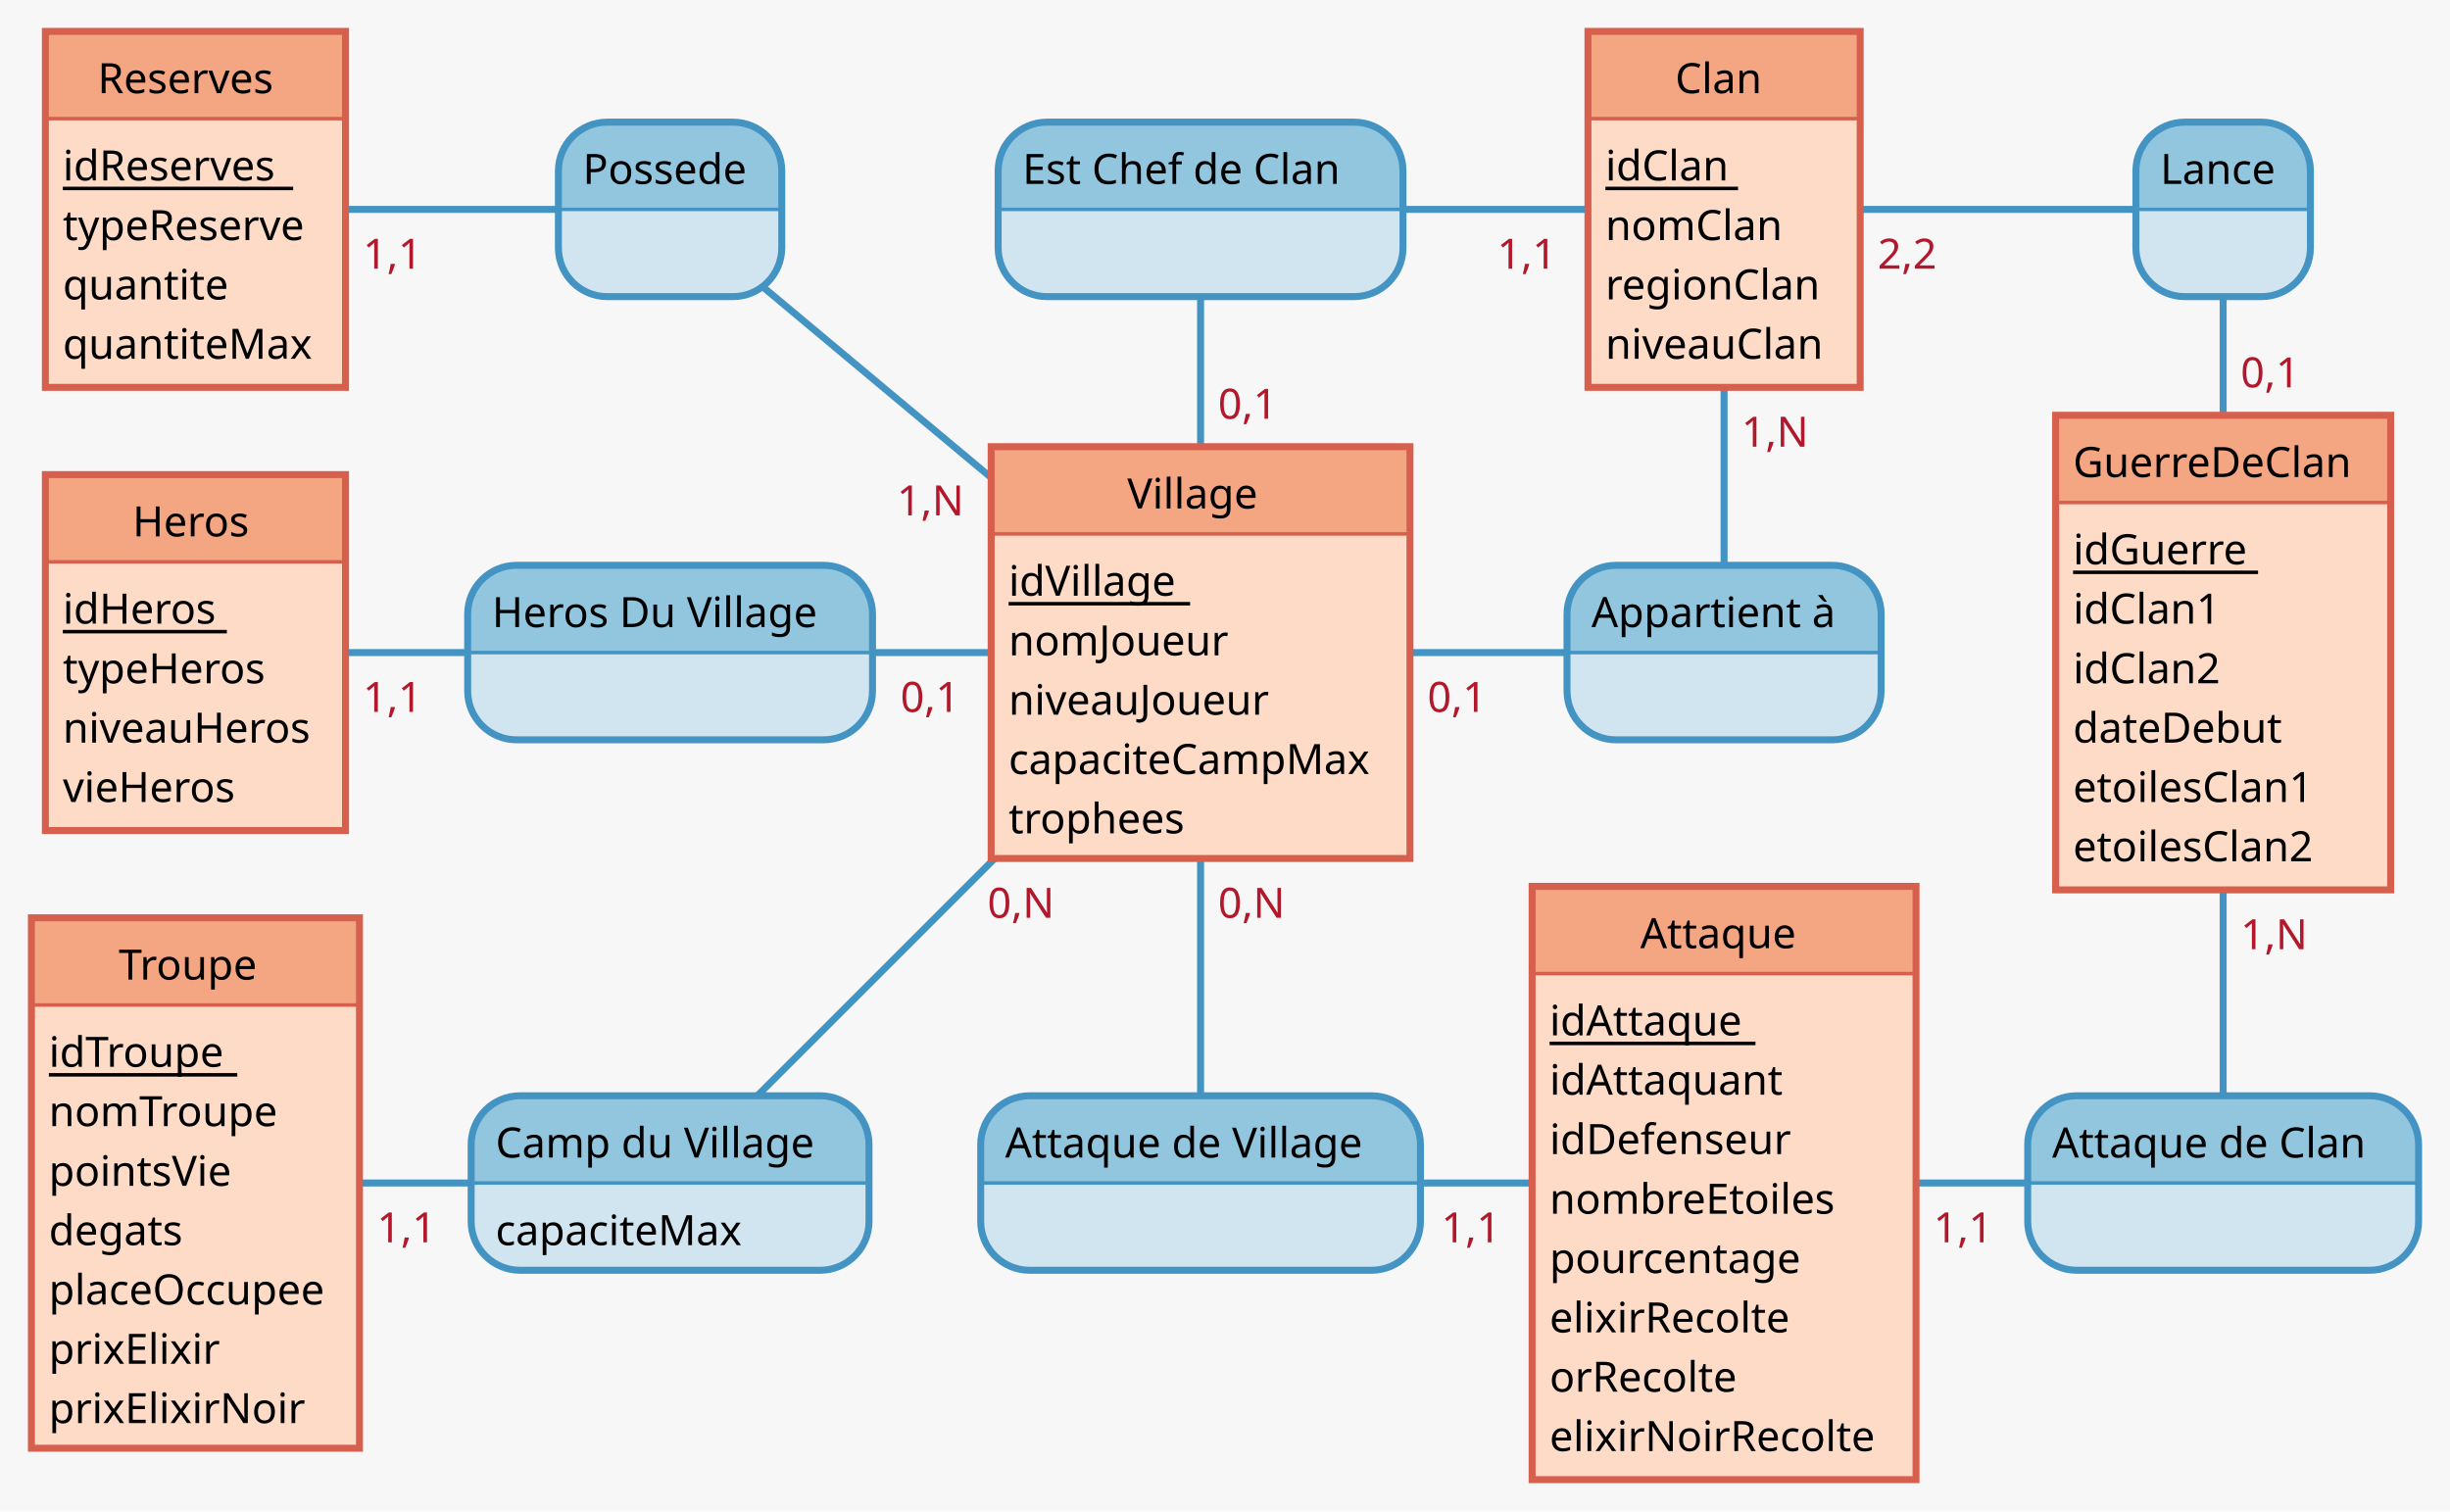
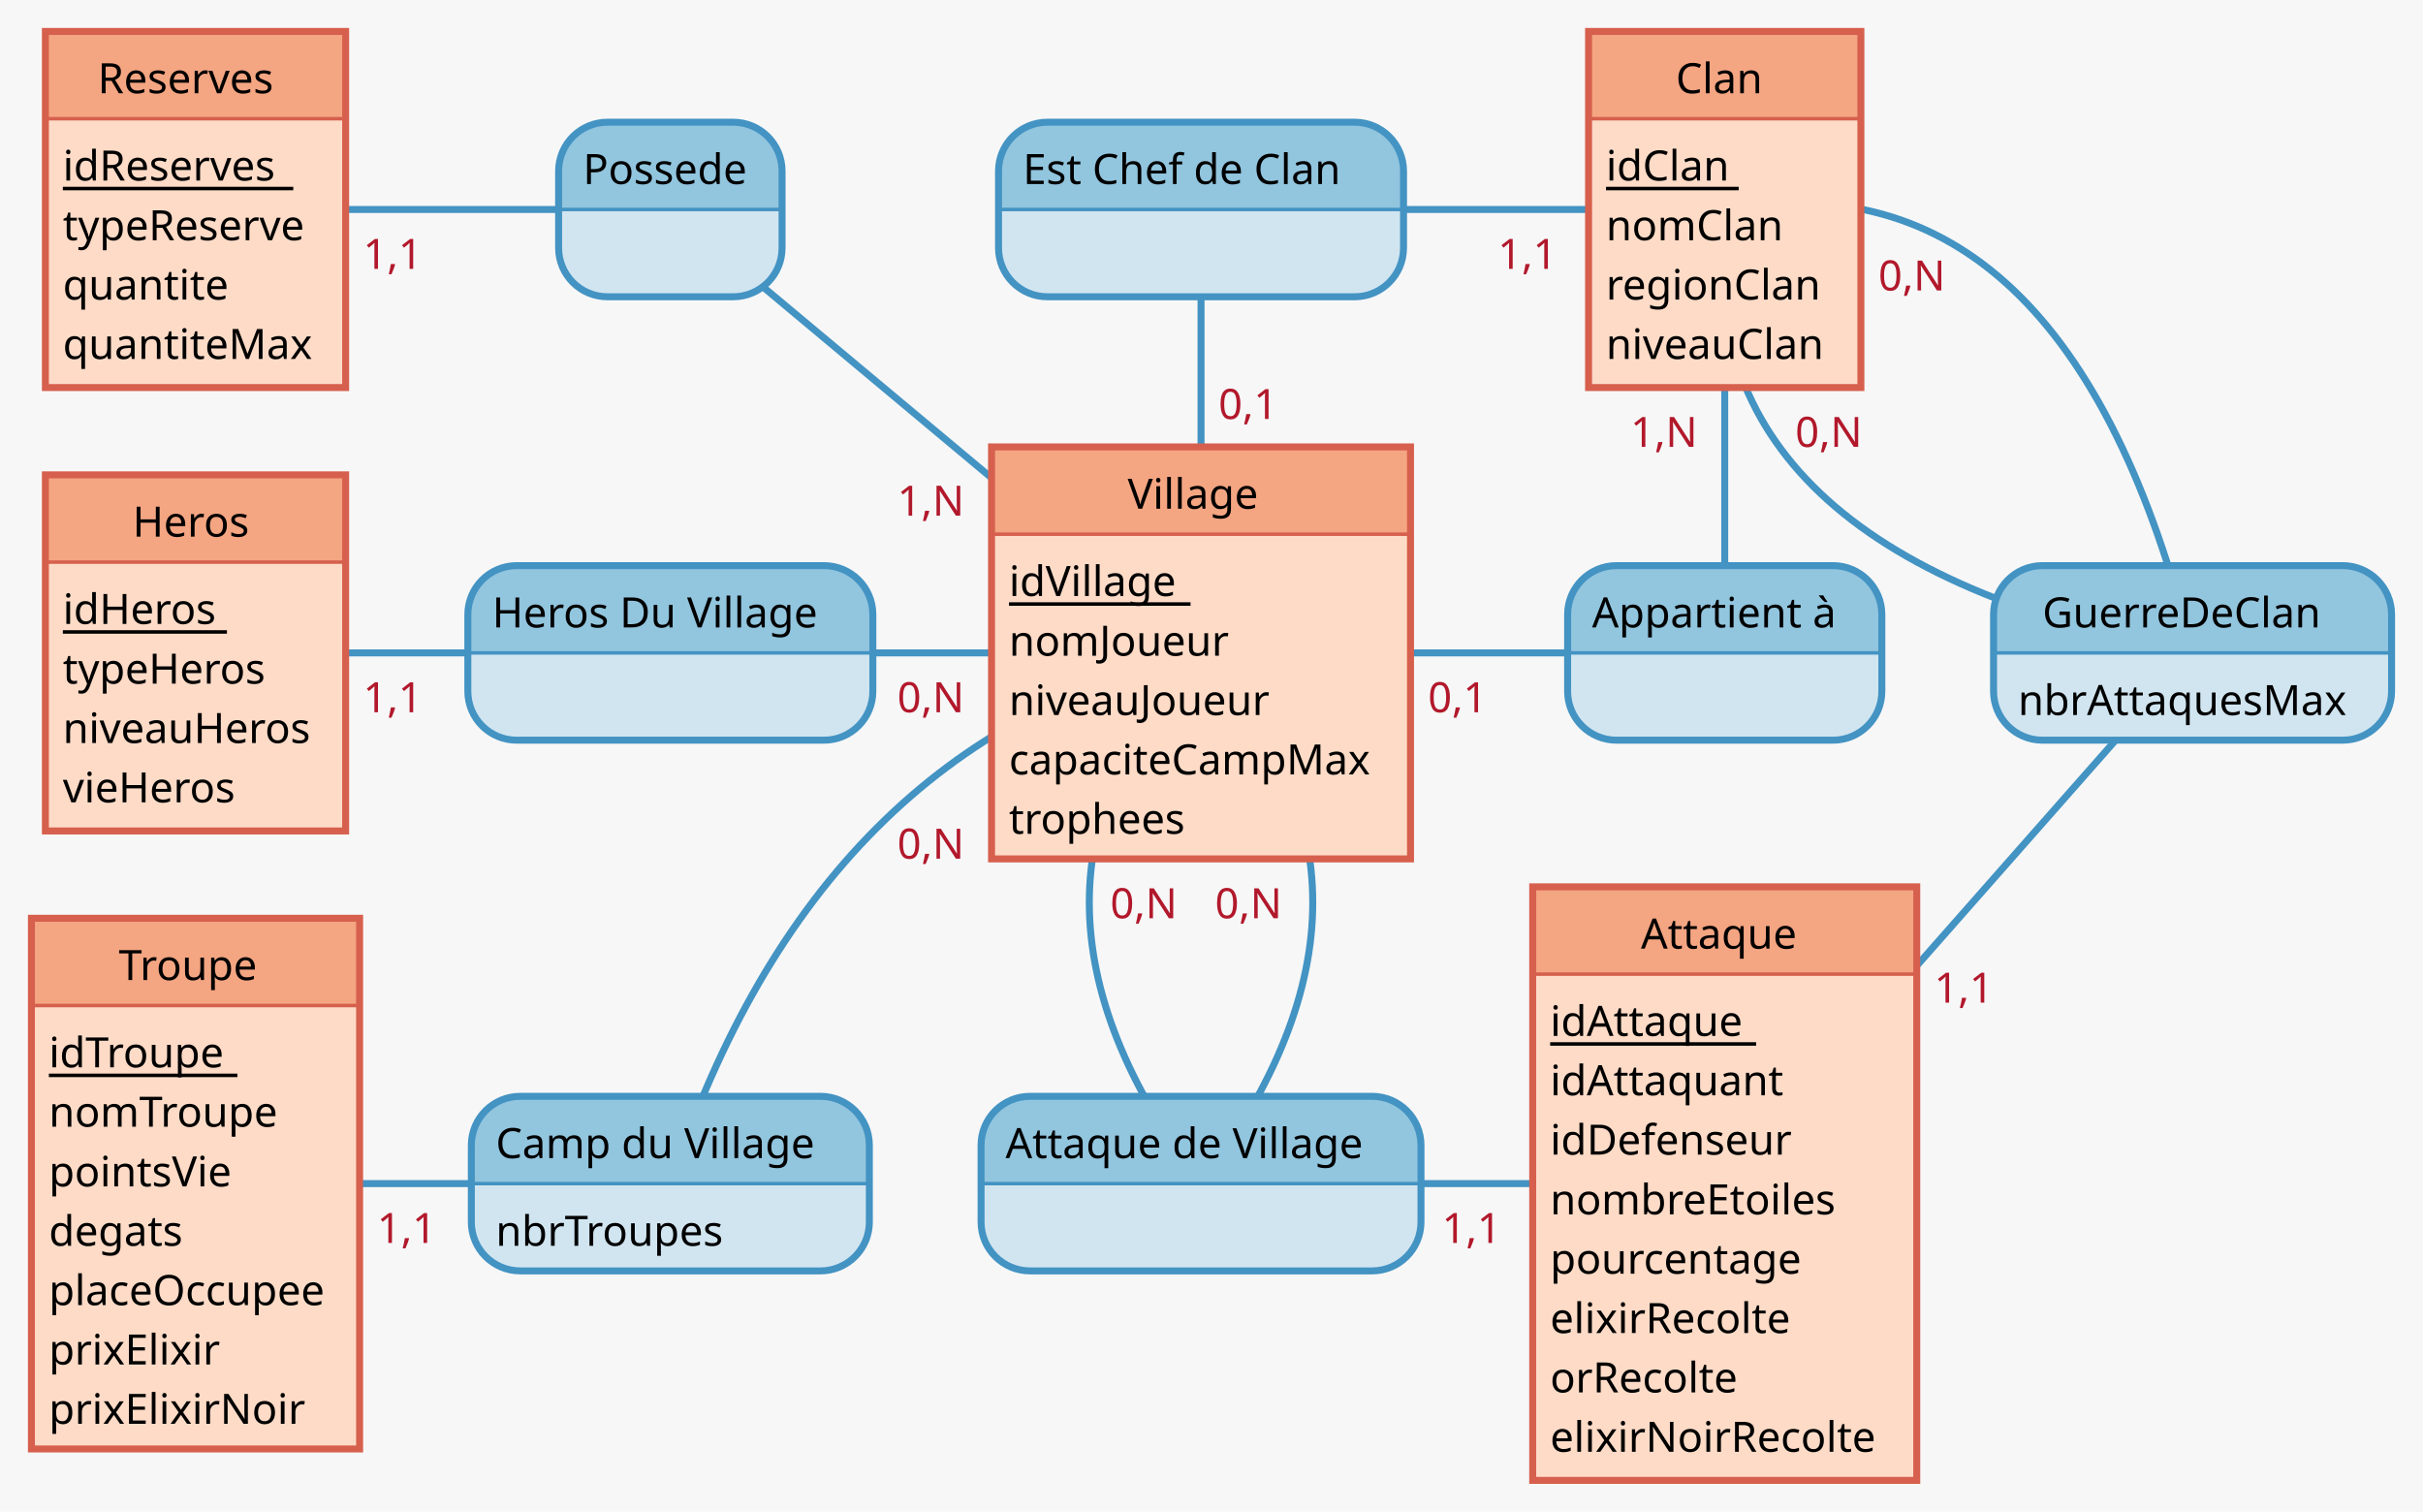
- <svg xmlns="http://www.w3.org/2000/svg" width="702" height="433" view_box="0 0 702 433">\n\n<rect id="frame" x="0" y="0" width="702" height="433" fill="#f7f7f7" stroke="none" stroke-width="0" />
-   <line x1="637" y1="187" x2="637" y2="60" stroke="#4393c3" stroke-width="2" />
-   <text x="642.0" y="111" fill="#b2182b" font-family="Verdana" font-size="12">0,1</text>
-   <line x1="494" y1="60" x2="637" y2="60" stroke="#4393c3" stroke-width="2" />
-   <text x="538" y="77.0" fill="#b2182b" font-family="Verdana" font-size="12">2,2</text>
-   <g id="association-Lance">
-     <path d="M 648 35 a 14 14 90 0 1 14 14 V 60 h -50 V 49 a 14 14 90 0 1 14 -14" fill="#92c5de" stroke="#92c5de" stroke-width="0" />
-     <path d="M 662 60.0 v 11 a 14 14 90 0 1 -14 14 H 626 a 14 14 90 0 1 -14 -14 V 60.0 H 50" fill="#d1e5f0" stroke="#d1e5f0" stroke-width="0" />
-     <rect x="612" y="35" width="50" height="50" fill="none" rx="14" stroke="#4393c3" stroke-width="2" />
-     <line x1="612" y1="60" x2="662" y2="60" stroke="#4393c3" stroke-width="1" />
-     <text x="619" y="52.7" fill="#000000" font-family="Verdana" font-size="12">Lance</text>
-   </g>
-   <line x1="494" y1="339" x2="637" y2="339" stroke="#4393c3" stroke-width="2" />
-   <text x="554" y="356.0" fill="#b2182b" font-family="Verdana" font-size="12">1,1</text>
-   <line x1="637" y1="187" x2="637" y2="339" stroke="#4393c3" stroke-width="2" />
-   <text x="642.0" y="272" fill="#b2182b" font-family="Verdana" font-size="12">1,N</text>
-   <g id="association-Attaque de Clan">
-     <path d="M 679 314 a 14 14 90 0 1 14 14 V 339 h -112 V 328 a 14 14 90 0 1 14 -14" fill="#92c5de" stroke="#92c5de" stroke-width="0" />
-     <path d="M 693 339.0 v 11 a 14 14 90 0 1 -14 14 H 595 a 14 14 90 0 1 -14 -14 V 339.0 H 112" fill="#d1e5f0" stroke="#d1e5f0" stroke-width="0" />
-     <rect x="581" y="314" width="112" height="50" fill="none" rx="14" stroke="#4393c3" stroke-width="2" />
-     <line x1="581" y1="339" x2="693" y2="339" stroke="#4393c3" stroke-width="1" />
-     <text x="588" y="331.7" fill="#000000" font-family="Verdana" font-size="12">Attaque de Clan</text>
-   </g>
+ <svg xmlns="http://www.w3.org/2000/svg" width="694" height="433" view_box="0 0 694 433">\n\n<rect id="frame" x="0" y="0" width="694" height="433" fill="#f7f7f7" stroke="none" stroke-width="0" />
  <line x1="344" y1="187" x2="494" y2="187" stroke="#4393c3" stroke-width="2" />
  <text x="409" y="204.0" fill="#b2182b" font-family="Verdana" font-size="12">0,1</text>
  <line x1="494" y1="60" x2="494" y2="187" stroke="#4393c3" stroke-width="2" />
-   <text x="499.0" y="128" fill="#b2182b" font-family="Verdana" font-size="12">1,N</text>
+   <text x="467.0" y="128" fill="#b2182b" font-family="Verdana" font-size="12">1,N</text>
  <g id="association-Appartient à">
    <path d="M 525 162 a 14 14 90 0 1 14 14 V 187 h -90 V 176 a 14 14 90 0 1 14 -14" fill="#92c5de" stroke="#92c5de" stroke-width="0" />
    <path d="M 539 187.0 v 11 a 14 14 90 0 1 -14 14 H 463 a 14 14 90 0 1 -14 -14 V 187.0 H 90" fill="#d1e5f0" stroke="#d1e5f0" stroke-width="0" />
    <rect x="449" y="162" width="90" height="50" fill="none" rx="14" stroke="#4393c3" stroke-width="2" />
    <line x1="449" y1="187" x2="539" y2="187" stroke="#4393c3" stroke-width="1" />
    <text x="456" y="179.7" fill="#000000" font-family="Verdana" font-size="12">Appartient à</text>
  </g>
  <line x1="56" y1="60" x2="192" y2="60" stroke="#4393c3" stroke-width="2" />
  <text x="104" y="77.0" fill="#b2182b" font-family="Verdana" font-size="12">1,1</text>
  <line x1="344" y1="187" x2="192" y2="60" stroke="#4393c3" stroke-width="2" />
  <text x="257" y="147.69" fill="#b2182b" font-family="Verdana" font-size="12">1,N</text>
  <g id="association-Possede">
    <path d="M 210 35 a 14 14 90 0 1 14 14 V 60 h -64 V 49 a 14 14 90 0 1 14 -14" fill="#92c5de" stroke="#92c5de" stroke-width="0" />
    <path d="M 224 60.0 v 11 a 14 14 90 0 1 -14 14 H 174 a 14 14 90 0 1 -14 -14 V 60.0 H 64" fill="#d1e5f0" stroke="#d1e5f0" stroke-width="0" />
    <rect x="160" y="35" width="64" height="50" fill="none" rx="14" stroke="#4393c3" stroke-width="2" />
    <line x1="160" y1="60" x2="224" y2="60" stroke="#4393c3" stroke-width="1" />
    <text x="167" y="52.7" fill="#000000" font-family="Verdana" font-size="12">Possede</text>
  </g>
  <line x1="56" y1="339" x2="192" y2="339" stroke="#4393c3" stroke-width="2" />
  <text x="108" y="356.0" fill="#b2182b" font-family="Verdana" font-size="12">1,1</text>
-   <line x1="344" y1="187" x2="192" y2="339" stroke="#4393c3" stroke-width="2" />
-   <text x="282.929" y="263" fill="#b2182b" font-family="Verdana" font-size="12">0,N</text>
+   <path d="M344 187 C 270.833 203.167 220.167 253.833 192 339" fill="none" stroke="#4393c3" stroke-width="2" />
+   <text x="257" y="245.929" fill="#b2182b" font-family="Verdana" font-size="12">0,N</text>
  <g id="association-Camp du Village">
    <path d="M 235 314 a 14 14 90 0 1 14 14 V 339 h -114 V 328 a 14 14 90 0 1 14 -14" fill="#92c5de" stroke="#92c5de" stroke-width="0" />
    <path d="M 249 339.0 v 11 a 14 14 90 0 1 -14 14 H 149 a 14 14 90 0 1 -14 -14 V 339.0 H 114" fill="#d1e5f0" stroke="#d1e5f0" stroke-width="0" />
    <rect x="135" y="314" width="114" height="50" fill="none" rx="14" stroke="#4393c3" stroke-width="2" />
    <line x1="135" y1="339" x2="249" y2="339" stroke="#4393c3" stroke-width="1" />
    <text x="142" y="331.7" fill="#000000" font-family="Verdana" font-size="12">Camp du Village</text>
-     <text x="142" y="356.8" fill="#000000" font-family="Verdana" font-size="12">capaciteMax</text>
+     <text x="142" y="356.8" fill="#000000" font-family="Verdana" font-size="12">nbrTroupes</text>
  </g>
  <line x1="56" y1="187" x2="192" y2="187" stroke="#4393c3" stroke-width="2" />
  <text x="104" y="204.0" fill="#b2182b" font-family="Verdana" font-size="12">1,1</text>
  <line x1="344" y1="187" x2="192" y2="187" stroke="#4393c3" stroke-width="2" />
-   <text x="258" y="204.0" fill="#b2182b" font-family="Verdana" font-size="12">0,1</text>
+   <text x="257" y="204.0" fill="#b2182b" font-family="Verdana" font-size="12">0,N</text>
  <g id="association-Heros Du Village">
    <path d="M 236 162 a 14 14 90 0 1 14 14 V 187 h -116 V 176 a 14 14 90 0 1 14 -14" fill="#92c5de" stroke="#92c5de" stroke-width="0" />
    <path d="M 250 187.0 v 11 a 14 14 90 0 1 -14 14 H 148 a 14 14 90 0 1 -14 -14 V 187.0 H 116" fill="#d1e5f0" stroke="#d1e5f0" stroke-width="0" />
    <rect x="134" y="162" width="116" height="50" fill="none" rx="14" stroke="#4393c3" stroke-width="2" />
    <line x1="134" y1="187" x2="250" y2="187" stroke="#4393c3" stroke-width="1" />
    <text x="141" y="179.7" fill="#000000" font-family="Verdana" font-size="12">Heros Du Village</text>
  </g>
-   <line x1="344" y1="187" x2="344" y2="339" stroke="#4393c3" stroke-width="2" />
-   <text x="349.0" y="263" fill="#b2182b" font-family="Verdana" font-size="12">0,N</text>
+   <path d="M344 187 C 386.667 231.667 386.667 282.333 344 339" fill="none" stroke="#4393c3" stroke-width="2" />
+   <text x="348.0" y="263" fill="#b2182b" font-family="Verdana" font-size="12">0,N</text>
+   <path d="M344 187 C 301.333 231.667 301.333 282.333 344 339" fill="none" stroke="#4393c3" stroke-width="2" />
+   <text x="318.0" y="263" fill="#b2182b" font-family="Verdana" font-size="12">0,N</text>
  <line x1="494" y1="339" x2="344" y2="339" stroke="#4393c3" stroke-width="2" />
  <text x="413" y="356.0" fill="#b2182b" font-family="Verdana" font-size="12">1,1</text>
  <g id="association-Attaque de Village">
    <path d="M 393 314 a 14 14 90 0 1 14 14 V 339 h -126 V 328 a 14 14 90 0 1 14 -14" fill="#92c5de" stroke="#92c5de" stroke-width="0" />
    <path d="M 407 339.0 v 11 a 14 14 90 0 1 -14 14 H 295 a 14 14 90 0 1 -14 -14 V 339.0 H 126" fill="#d1e5f0" stroke="#d1e5f0" stroke-width="0" />
    <rect x="281" y="314" width="126" height="50" fill="none" rx="14" stroke="#4393c3" stroke-width="2" />
    <line x1="281" y1="339" x2="407" y2="339" stroke="#4393c3" stroke-width="1" />
    <text x="288" y="331.7" fill="#000000" font-family="Verdana" font-size="12">Attaque de Village</text>
  </g>
  <line x1="344" y1="187" x2="344" y2="60" stroke="#4393c3" stroke-width="2" />
  <text x="349.0" y="120" fill="#b2182b" font-family="Verdana" font-size="12">0,1</text>
  <line x1="494" y1="60" x2="344" y2="60" stroke="#4393c3" stroke-width="2" />
  <text x="429" y="77.0" fill="#b2182b" font-family="Verdana" font-size="12">1,1</text>
  <g id="association-Est Chef de Clan">
    <path d="M 388 35 a 14 14 90 0 1 14 14 V 60 h -116 V 49 a 14 14 90 0 1 14 -14" fill="#92c5de" stroke="#92c5de" stroke-width="0" />
    <path d="M 402 60.0 v 11 a 14 14 90 0 1 -14 14 H 300 a 14 14 90 0 1 -14 -14 V 60.0 H 116" fill="#d1e5f0" stroke="#d1e5f0" stroke-width="0" />
    <rect x="286" y="35" width="116" height="50" fill="none" rx="14" stroke="#4393c3" stroke-width="2" />
    <line x1="286" y1="60" x2="402" y2="60" stroke="#4393c3" stroke-width="1" />
    <text x="293" y="52.7" fill="#000000" font-family="Verdana" font-size="12">Est Chef de Clan</text>
+   </g>
+   <path d="M494 60 C 559.499 48.306 604.166 90.64 628 187" fill="none" stroke="#4393c3" stroke-width="2" />
+   <text x="538" y="83.197" fill="#b2182b" font-family="Verdana" font-size="12">0,N</text>
+   <path d="M494 60 C 485.834 126.032 530.501 168.365 628 187" fill="none" stroke="#4393c3" stroke-width="2" />
+   <text x="514.197" y="128" fill="#b2182b" font-family="Verdana" font-size="12">0,N</text>
+   <line x1="494" y1="339" x2="628" y2="187" stroke="#4393c3" stroke-width="2" />
+   <text x="554" y="287.169" fill="#b2182b" font-family="Verdana" font-size="12">1,1</text>
+   <g id="association-GuerreDeClan">
+     <path d="M 671 162 a 14 14 90 0 1 14 14 V 187 h -114 V 176 a 14 14 90 0 1 14 -14" fill="#92c5de" stroke="#92c5de" stroke-width="0" />
+     <path d="M 685 187.0 v 11 a 14 14 90 0 1 -14 14 H 585 a 14 14 90 0 1 -14 -14 V 187.0 H 114" fill="#d1e5f0" stroke="#d1e5f0" stroke-width="0" />
+     <rect x="571" y="162" width="114" height="50" fill="none" rx="14" stroke="#4393c3" stroke-width="2" />
+     <line x1="571" y1="187" x2="685" y2="187" stroke="#4393c3" stroke-width="1" />
+     <text x="585" y="179.7" fill="#000000" font-family="Verdana" font-size="12">GuerreDeClan</text>
+     <text x="578" y="204.8" fill="#000000" font-family="Verdana" font-size="12">nbrAttaquesMax</text>
  </g>
  <g id="entity-Clan">
    <g id="frame-Clan">
      <rect x="455" y="9" width="78" height="25" fill="#f4a582" stroke="#f4a582" stroke-width="0" />
      <rect x="455" y="34.0" width="78" height="77" fill="#fddbc7" stroke="#fddbc7" stroke-width="0" />
      <rect x="455" y="9" width="78" height="102" fill="none" stroke="#d6604d" stroke-width="2" />
      <line x1="455" y1="34" x2="533" y2="34" stroke="#d6604d" stroke-width="1" />
    </g>
    <text x="480" y="26.7" fill="#000000" font-family="Verdana" font-size="12">Clan</text>
    <text x="460" y="51.7" fill="#000000" font-family="Verdana" font-size="12">idClan</text>
    <line x1="460" y1="54" x2="498" y2="54" stroke="#000000" stroke-width="1" />
    <text x="460" y="68.8" fill="#000000" font-family="Verdana" font-size="12">nomClan</text>
    <text x="460" y="85.8" fill="#000000" font-family="Verdana" font-size="12">regionClan</text>
    <text x="460" y="102.8" fill="#000000" font-family="Verdana" font-size="12">niveauClan</text>
  </g>
  <g id="entity-Attaque">
    <g id="frame-Attaque">
      <rect x="439" y="254" width="110" height="25" fill="#f4a582" stroke="#f4a582" stroke-width="0" />
      <rect x="439" y="279.0" width="110" height="145" fill="#fddbc7" stroke="#fddbc7" stroke-width="0" />
      <rect x="439" y="254" width="110" height="170" fill="none" stroke="#d6604d" stroke-width="2" />
      <line x1="439" y1="279" x2="549" y2="279" stroke="#d6604d" stroke-width="1" />
    </g>
    <text x="470" y="271.7" fill="#000000" font-family="Verdana" font-size="12">Attaque</text>
    <text x="444" y="296.7" fill="#000000" font-family="Verdana" font-size="12">idAttaque</text>
    <line x1="444" y1="299" x2="503" y2="299" stroke="#000000" stroke-width="1" />
    <text x="444" y="313.7" fill="#000000" font-family="Verdana" font-size="12">idAttaquant</text>
    <text x="444" y="330.7" fill="#000000" font-family="Verdana" font-size="12">idDefenseur</text>
    <text x="444" y="347.8" fill="#000000" font-family="Verdana" font-size="12">nombreEtoiles</text>
    <text x="444" y="364.8" fill="#000000" font-family="Verdana" font-size="12">pourcentage</text>
    <text x="444" y="381.8" fill="#000000" font-family="Verdana" font-size="12">elixirRecolte</text>
    <text x="444" y="398.8" fill="#000000" font-family="Verdana" font-size="12">orRecolte</text>
    <text x="444" y="415.8" fill="#000000" font-family="Verdana" font-size="12">elixirNoirRecolte</text>
  </g>
  <g id="entity-Reserves">
    <g id="frame-Reserves">
      <rect x="13" y="9" width="86" height="25" fill="#f4a582" stroke="#f4a582" stroke-width="0" />
      <rect x="13" y="34.0" width="86" height="77" fill="#fddbc7" stroke="#fddbc7" stroke-width="0" />
      <rect x="13" y="9" width="86" height="102" fill="none" stroke="#d6604d" stroke-width="2" />
      <line x1="13" y1="34" x2="99" y2="34" stroke="#d6604d" stroke-width="1" />
    </g>
    <text x="28" y="26.7" fill="#000000" font-family="Verdana" font-size="12">Reserves</text>
    <text x="18" y="51.7" fill="#000000" font-family="Verdana" font-size="12">idReserves</text>
    <line x1="18" y1="54" x2="84" y2="54" stroke="#000000" stroke-width="1" />
    <text x="18" y="68.8" fill="#000000" font-family="Verdana" font-size="12">typeReserve</text>
    <text x="18" y="85.8" fill="#000000" font-family="Verdana" font-size="12">quantite</text>
    <text x="18" y="102.8" fill="#000000" font-family="Verdana" font-size="12">quantiteMax</text>
  </g>
  <g id="entity-Heros">
    <g id="frame-Heros">
      <rect x="13" y="136" width="86" height="25" fill="#f4a582" stroke="#f4a582" stroke-width="0" />
      <rect x="13" y="161.0" width="86" height="77" fill="#fddbc7" stroke="#fddbc7" stroke-width="0" />
      <rect x="13" y="136" width="86" height="102" fill="none" stroke="#d6604d" stroke-width="2" />
      <line x1="13" y1="161" x2="99" y2="161" stroke="#d6604d" stroke-width="1" />
    </g>
    <text x="38" y="153.7" fill="#000000" font-family="Verdana" font-size="12">Heros</text>
    <text x="18" y="178.7" fill="#000000" font-family="Verdana" font-size="12">idHeros</text>
    <line x1="18" y1="181" x2="65" y2="181" stroke="#000000" stroke-width="1" />
    <text x="18" y="195.8" fill="#000000" font-family="Verdana" font-size="12">typeHeros</text>
    <text x="18" y="212.8" fill="#000000" font-family="Verdana" font-size="12">niveauHeros</text>
    <text x="18" y="229.8" fill="#000000" font-family="Verdana" font-size="12">vieHeros</text>
  </g>
  <g id="entity-Village">
    <g id="frame-Village">
      <rect x="284" y="128" width="120" height="25" fill="#f4a582" stroke="#f4a582" stroke-width="0" />
      <rect x="284" y="153.0" width="120" height="93" fill="#fddbc7" stroke="#fddbc7" stroke-width="0" />
      <rect x="284" y="128" width="120" height="118" fill="none" stroke="#d6604d" stroke-width="2" />
      <line x1="284" y1="153" x2="404" y2="153" stroke="#d6604d" stroke-width="1" />
    </g>
    <text x="323" y="145.7" fill="#000000" font-family="Verdana" font-size="12">Village</text>
    <text x="289" y="170.7" fill="#000000" font-family="Verdana" font-size="12">idVillage</text>
    <line x1="289" y1="173" x2="341" y2="173" stroke="#000000" stroke-width="1" />
    <text x="289" y="187.8" fill="#000000" font-family="Verdana" font-size="12">nomJoueur</text>
    <text x="289" y="204.8" fill="#000000" font-family="Verdana" font-size="12">niveauJoueur</text>
    <text x="289" y="221.8" fill="#000000" font-family="Verdana" font-size="12">capaciteCampMax</text>
    <text x="289" y="238.8" fill="#000000" font-family="Verdana" font-size="12">trophees</text>
  </g>
  <g id="entity-Troupe">
    <g id="frame-Troupe">
      <rect x="9" y="263" width="94" height="25" fill="#f4a582" stroke="#f4a582" stroke-width="0" />
      <rect x="9" y="288.0" width="94" height="127" fill="#fddbc7" stroke="#fddbc7" stroke-width="0" />
      <rect x="9" y="263" width="94" height="152" fill="none" stroke="#d6604d" stroke-width="2" />
      <line x1="9" y1="288" x2="103" y2="288" stroke="#d6604d" stroke-width="1" />
    </g>
    <text x="34" y="280.7" fill="#000000" font-family="Verdana" font-size="12">Troupe</text>
    <text x="14" y="305.7" fill="#000000" font-family="Verdana" font-size="12">idTroupe</text>
    <line x1="14" y1="308" x2="68" y2="308" stroke="#000000" stroke-width="1" />
    <text x="14" y="322.7" fill="#000000" font-family="Verdana" font-size="12">nomTroupe</text>
    <text x="14" y="339.8" fill="#000000" font-family="Verdana" font-size="12">pointsVie</text>
    <text x="14" y="356.8" fill="#000000" font-family="Verdana" font-size="12">degats</text>
    <text x="14" y="373.8" fill="#000000" font-family="Verdana" font-size="12">placeOccupee</text>
    <text x="14" y="390.8" fill="#000000" font-family="Verdana" font-size="12">prixElixir</text>
    <text x="14" y="407.8" fill="#000000" font-family="Verdana" font-size="12">prixElixirNoir</text>
  </g>
-   <g id="entity-GuerreDeClan">
-     <g id="frame-GuerreDeClan">
-       <rect x="589" y="119" width="96" height="25" fill="#f4a582" stroke="#f4a582" stroke-width="0" />
-       <rect x="589" y="144.0" width="96" height="111" fill="#fddbc7" stroke="#fddbc7" stroke-width="0" />
-       <rect x="589" y="119" width="96" height="136" fill="none" stroke="#d6604d" stroke-width="2" />
-       <line x1="589" y1="144" x2="685" y2="144" stroke="#d6604d" stroke-width="1" />
-     </g>
-     <text x="594" y="136.7" fill="#000000" font-family="Verdana" font-size="12">GuerreDeClan</text>
-     <text x="594" y="161.7" fill="#000000" font-family="Verdana" font-size="12">idGuerre</text>
-     <line x1="594" y1="164" x2="647" y2="164" stroke="#000000" stroke-width="1" />
-     <text x="594" y="178.7" fill="#000000" font-family="Verdana" font-size="12">idClan1</text>
-     <text x="594" y="195.8" fill="#000000" font-family="Verdana" font-size="12">idClan2</text>
-     <text x="594" y="212.8" fill="#000000" font-family="Verdana" font-size="12">dateDebut</text>
-     <text x="594" y="229.8" fill="#000000" font-family="Verdana" font-size="12">etoilesClan1</text>
-     <text x="594" y="246.8" fill="#000000" font-family="Verdana" font-size="12">etoilesClan2</text>
-   </g>
</svg>
